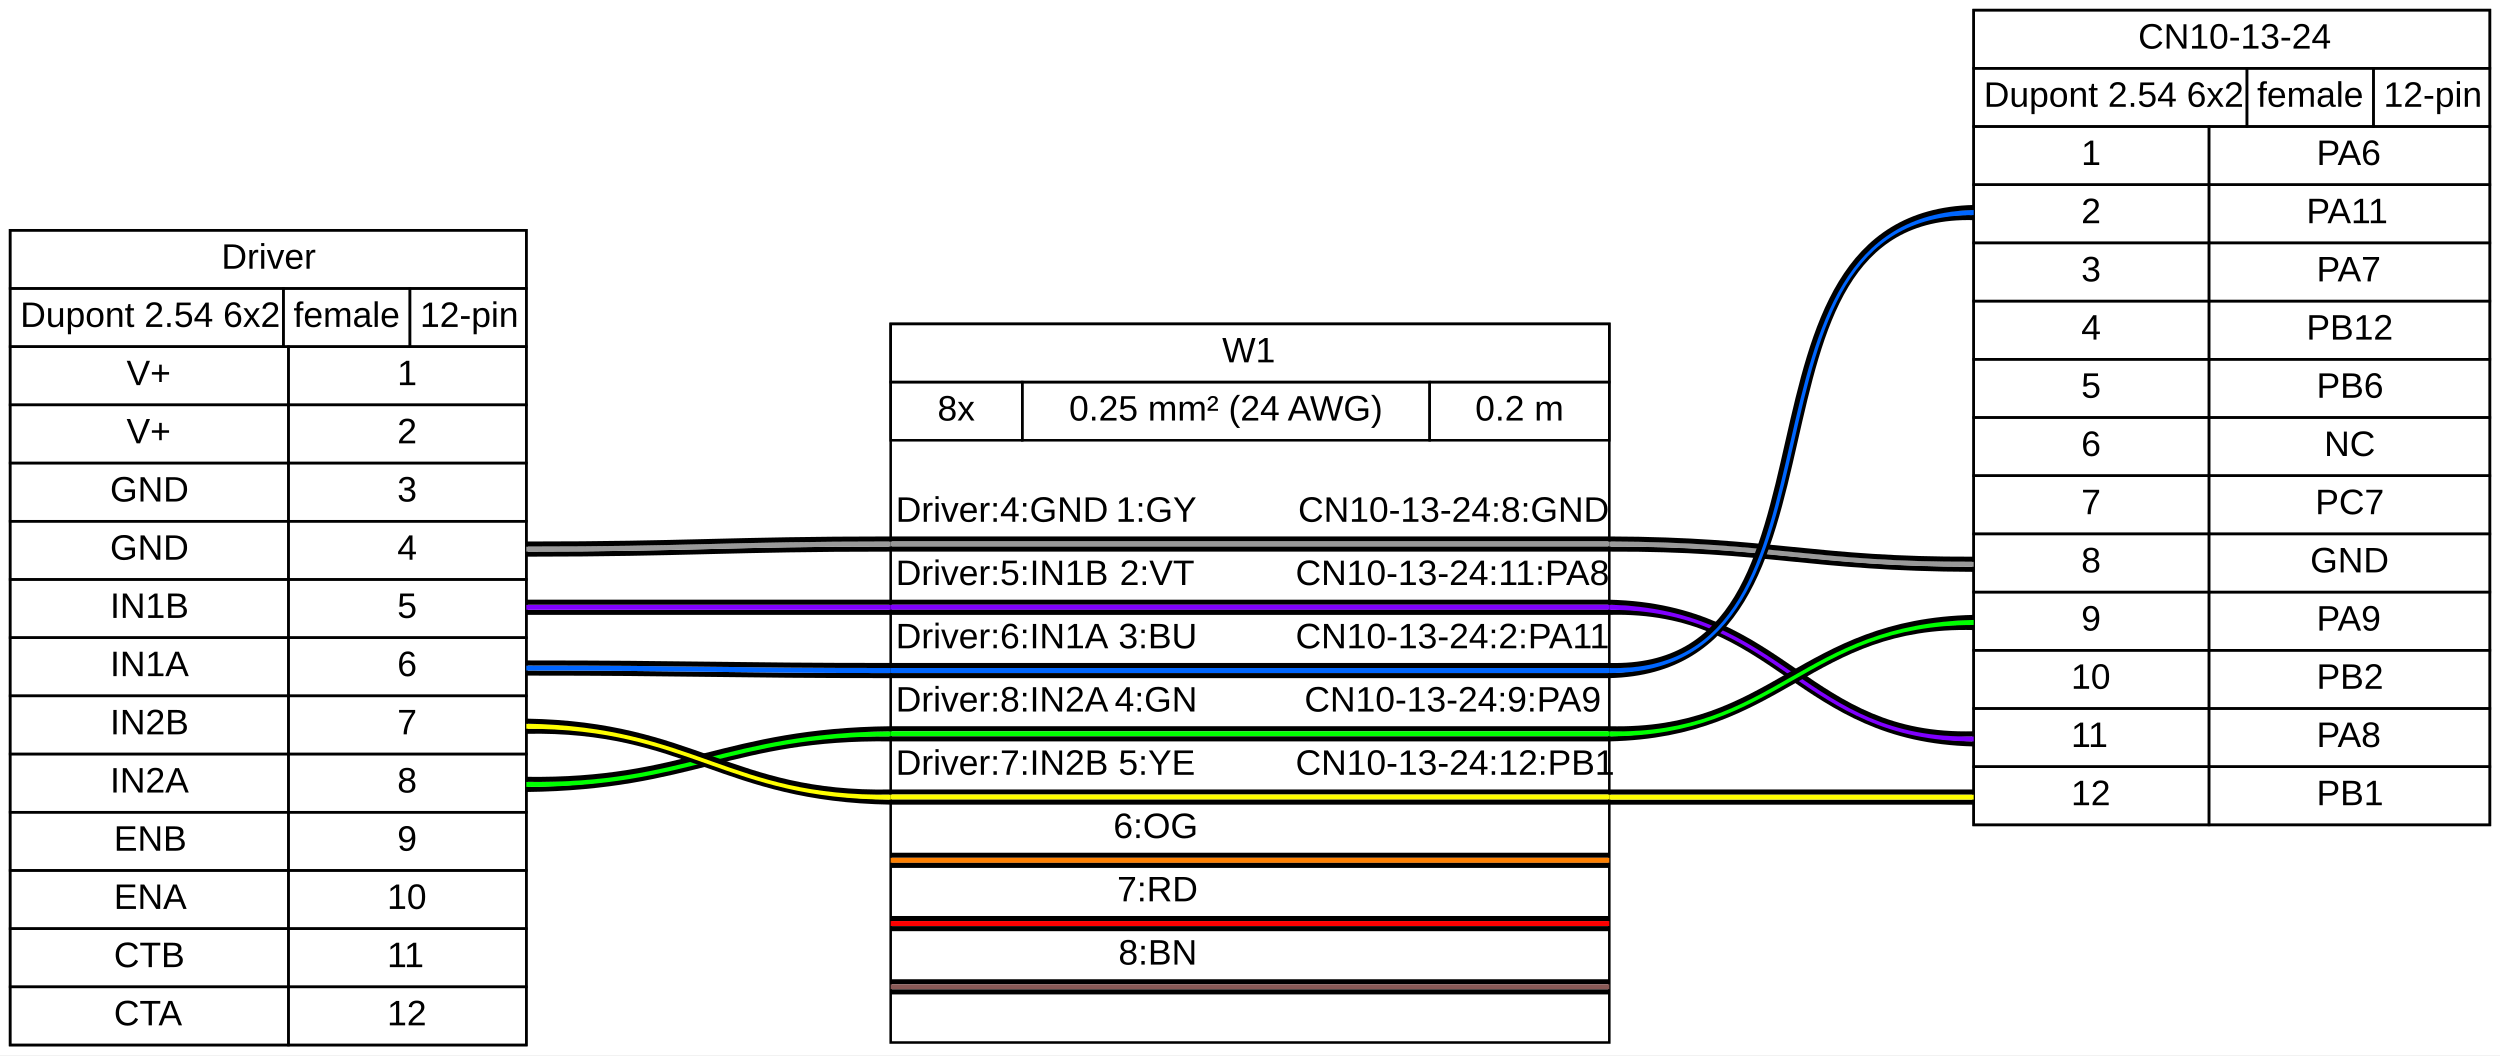
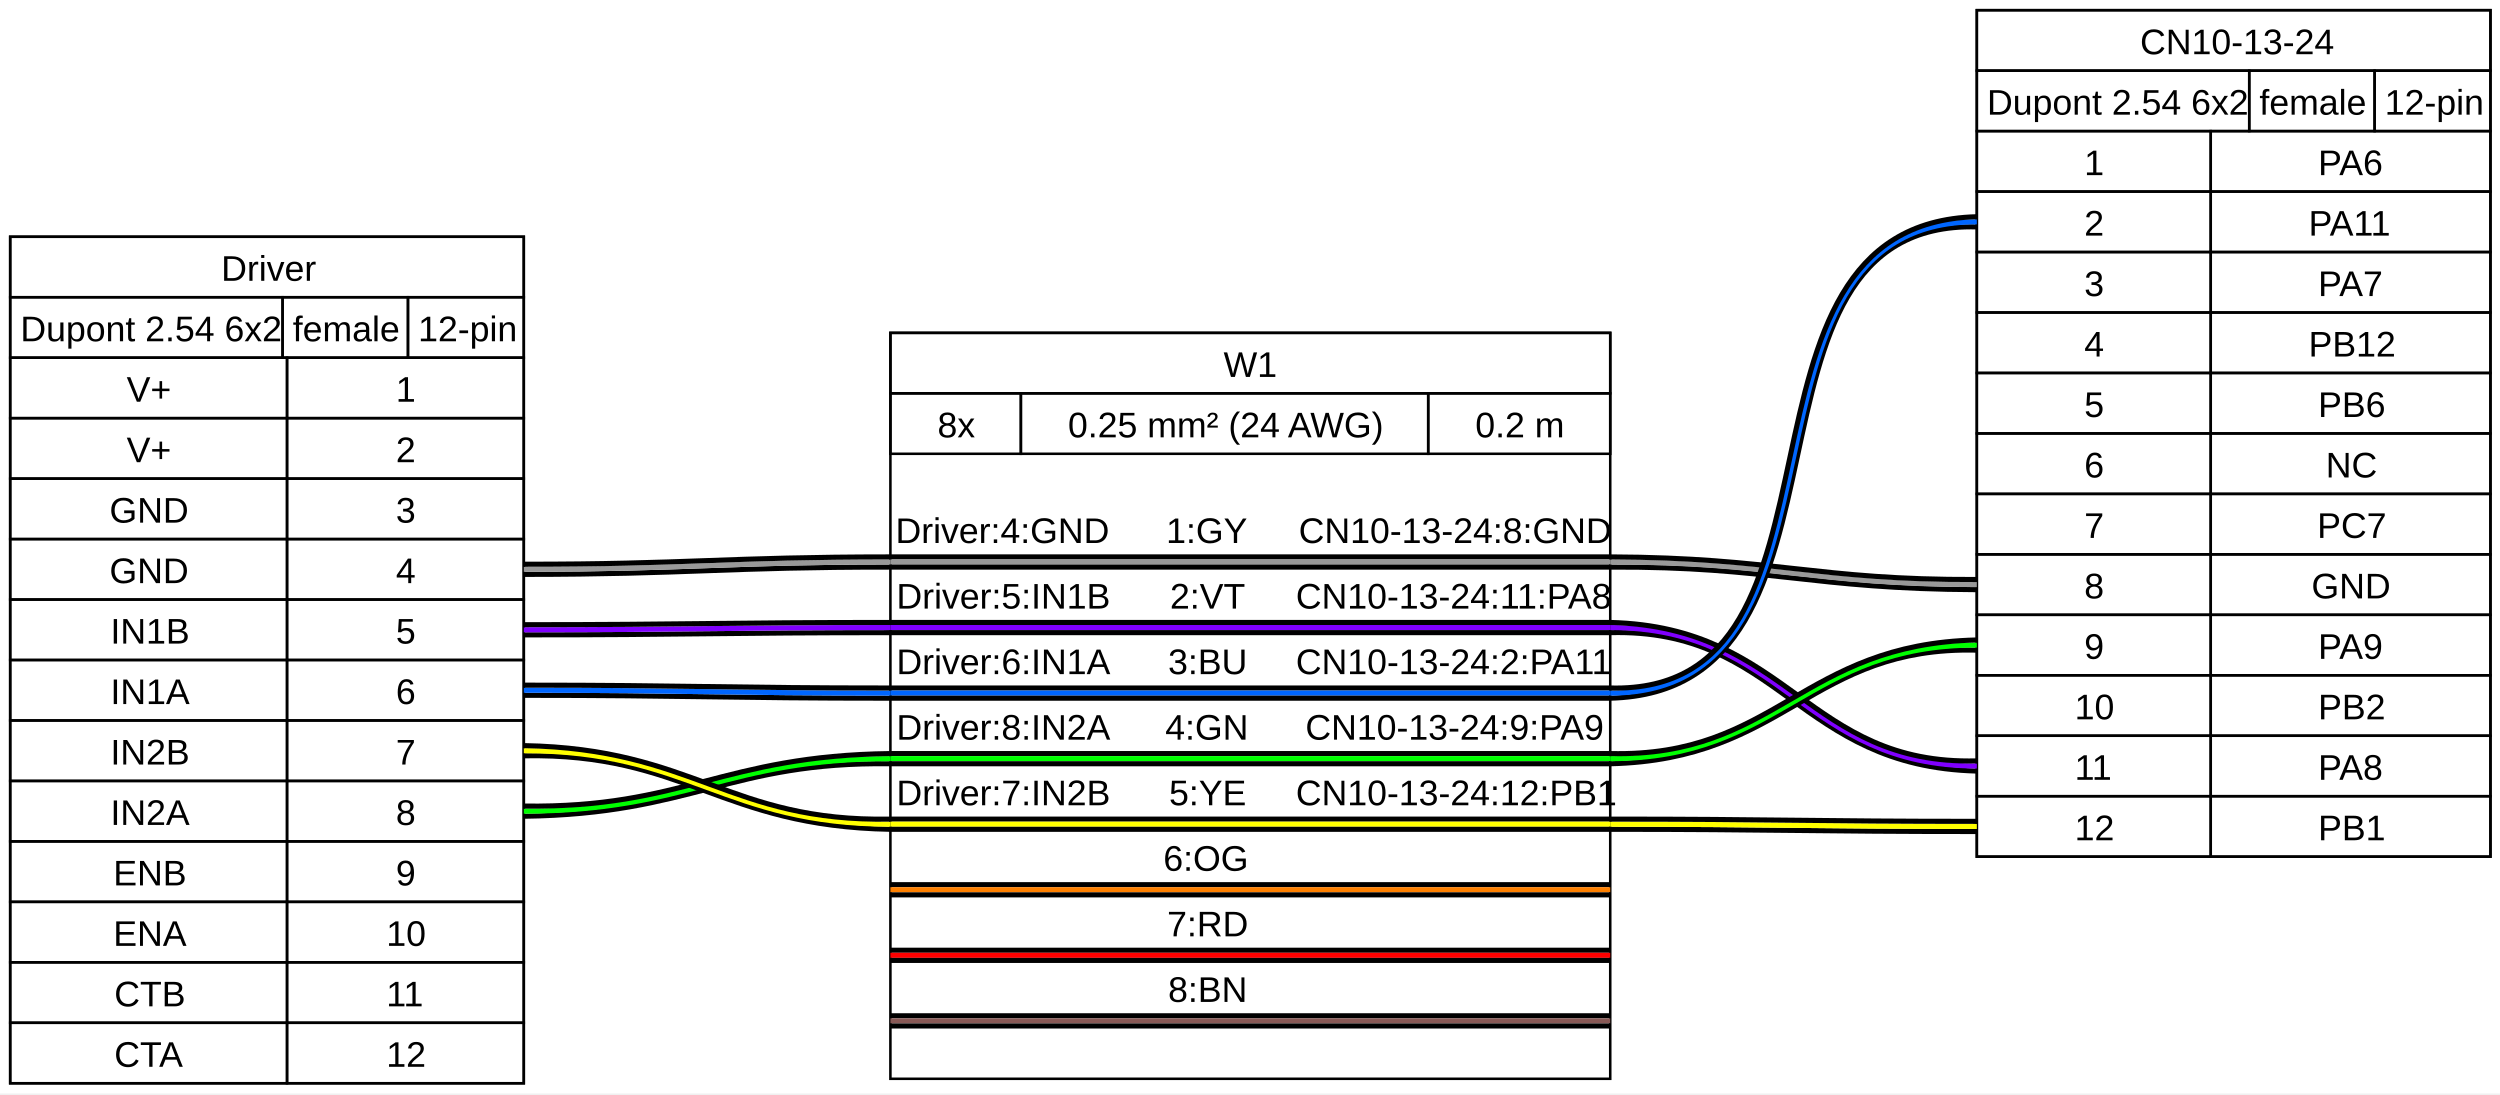
- <svg xmlns="http://www.w3.org/2000/svg" width="988pt" height="417pt" viewBox="0.00 0.00 988.00 417.00">
-   <g id="graph0" class="graph" transform="scale(1 1) rotate(0) translate(4 413)">
-     <polygon fill="#ffffff" stroke="transparent" points="-4,4 -4,-413 984,-413 984,4 -4,4" />
+ <svg xmlns="http://www.w3.org/2000/svg" width="982pt" height="430pt" viewBox="0.00 0.00 982.00 430.00">
+   <g id="graph0" class="graph" transform="scale(1 1) rotate(0) translate(4 425.5)">
+     <polygon fill="#ffffff" stroke="none" points="-4,4 -4,-425.5 978.25,-425.5 978.25,4 -4,4" />
    <g id="node1" class="node">
-       <polygon fill="#ffffff" stroke="black" points="204,-322 0,-322 0,0 204,0 204,-322" />
-       <polygon fill="none" stroke="black" points="0,-299 0,-322 204,-322 204,-299 0,-299" />
-       <text text-anchor="start" x="83.5" y="-306.8" font-family="arial" font-size="14.00">Driver</text>
-       <polygon fill="none" stroke="black" points="0,-276 0,-299 108,-299 108,-276 0,-276" />
-       <text text-anchor="start" x="4" y="-283.8" font-family="arial" font-size="14.00">Dupont 2.54 6x2</text>
-       <polygon fill="none" stroke="black" points="108,-276 108,-299 158,-299 158,-276 108,-276" />
-       <text text-anchor="start" x="112" y="-283.8" font-family="arial" font-size="14.00">female</text>
-       <polygon fill="none" stroke="black" points="158,-276 158,-299 204,-299 204,-276 158,-276" />
-       <text text-anchor="start" x="162" y="-283.8" font-family="arial" font-size="14.00">12-pin</text>
-       <polygon fill="none" stroke="black" points="0,-253 0,-276 110,-276 110,-253 0,-253" />
-       <text text-anchor="start" x="46" y="-260.8" font-family="arial" font-size="14.00">V+</text>
-       <polygon fill="none" stroke="black" points="110,-253 110,-276 204,-276 204,-253 110,-253" />
-       <text text-anchor="start" x="153" y="-260.8" font-family="arial" font-size="14.00">1</text>
-       <polygon fill="none" stroke="black" points="0,-230 0,-253 110,-253 110,-230 0,-230" />
-       <text text-anchor="start" x="46" y="-237.8" font-family="arial" font-size="14.00">V+</text>
-       <polygon fill="none" stroke="black" points="110,-230 110,-253 204,-253 204,-230 110,-230" />
-       <text text-anchor="start" x="153" y="-237.8" font-family="arial" font-size="14.00">2</text>
-       <polygon fill="none" stroke="black" points="0,-207 0,-230 110,-230 110,-207 0,-207" />
-       <text text-anchor="start" x="39.5" y="-214.8" font-family="arial" font-size="14.00">GND</text>
-       <polygon fill="none" stroke="black" points="110,-207 110,-230 204,-230 204,-207 110,-207" />
-       <text text-anchor="start" x="153" y="-214.8" font-family="arial" font-size="14.00">3</text>
-       <polygon fill="none" stroke="black" points="0,-184 0,-207 110,-207 110,-184 0,-184" />
-       <text text-anchor="start" x="39.5" y="-191.8" font-family="arial" font-size="14.00">GND</text>
-       <polygon fill="none" stroke="black" points="110,-184 110,-207 204,-207 204,-184 110,-184" />
-       <text text-anchor="start" x="153" y="-191.8" font-family="arial" font-size="14.00">4</text>
-       <polygon fill="none" stroke="black" points="0,-161 0,-184 110,-184 110,-161 0,-161" />
-       <text text-anchor="start" x="39.5" y="-168.8" font-family="arial" font-size="14.00">IN1B</text>
-       <polygon fill="none" stroke="black" points="110,-161 110,-184 204,-184 204,-161 110,-161" />
-       <text text-anchor="start" x="153" y="-168.8" font-family="arial" font-size="14.00">5</text>
-       <polygon fill="none" stroke="black" points="0,-138 0,-161 110,-161 110,-138 0,-138" />
-       <text text-anchor="start" x="39.5" y="-145.8" font-family="arial" font-size="14.00">IN1A</text>
-       <polygon fill="none" stroke="black" points="110,-138 110,-161 204,-161 204,-138 110,-138" />
-       <text text-anchor="start" x="153" y="-145.8" font-family="arial" font-size="14.00">6</text>
-       <polygon fill="none" stroke="black" points="0,-115 0,-138 110,-138 110,-115 0,-115" />
-       <text text-anchor="start" x="39.5" y="-122.8" font-family="arial" font-size="14.00">IN2B</text>
-       <polygon fill="none" stroke="black" points="110,-115 110,-138 204,-138 204,-115 110,-115" />
-       <text text-anchor="start" x="153" y="-122.8" font-family="arial" font-size="14.00">7</text>
-       <polygon fill="none" stroke="black" points="0,-92 0,-115 110,-115 110,-92 0,-92" />
-       <text text-anchor="start" x="39.5" y="-99.8" font-family="arial" font-size="14.00">IN2A</text>
-       <polygon fill="none" stroke="black" points="110,-92 110,-115 204,-115 204,-92 110,-92" />
-       <text text-anchor="start" x="153" y="-99.8" font-family="arial" font-size="14.00">8</text>
-       <polygon fill="none" stroke="black" points="0,-69 0,-92 110,-92 110,-69 0,-69" />
-       <text text-anchor="start" x="41" y="-76.8" font-family="arial" font-size="14.00">ENB</text>
-       <polygon fill="none" stroke="black" points="110,-69 110,-92 204,-92 204,-69 110,-69" />
-       <text text-anchor="start" x="153" y="-76.8" font-family="arial" font-size="14.00">9</text>
-       <polygon fill="none" stroke="black" points="0,-46 0,-69 110,-69 110,-46 0,-46" />
-       <text text-anchor="start" x="41" y="-53.8" font-family="arial" font-size="14.00">ENA</text>
-       <polygon fill="none" stroke="black" points="110,-46 110,-69 204,-69 204,-46 110,-46" />
-       <text text-anchor="start" x="149" y="-53.8" font-family="arial" font-size="14.00">10</text>
-       <polygon fill="none" stroke="black" points="0,-23 0,-46 110,-46 110,-23 0,-23" />
-       <text text-anchor="start" x="41" y="-30.8" font-family="arial" font-size="14.00">CTB</text>
-       <polygon fill="none" stroke="black" points="110,-23 110,-46 204,-46 204,-23 110,-23" />
-       <text text-anchor="start" x="149" y="-30.8" font-family="arial" font-size="14.00">11</text>
-       <polygon fill="none" stroke="black" points="0,0 0,-23 110,-23 110,0 0,0" />
-       <text text-anchor="start" x="41" y="-7.8" font-family="arial" font-size="14.00">CTA</text>
-       <polygon fill="none" stroke="black" points="110,0 110,-23 204,-23 204,0 110,0" />
-       <text text-anchor="start" x="149" y="-7.8" font-family="arial" font-size="14.00">12</text>
+       <polygon fill="#ffffff" stroke="black" points="201.75,-332.5 0,-332.5 0,0 201.75,0 201.75,-332.5" />
+       <polygon fill="none" stroke="black" points="0,-308.75 0,-332.5 201.75,-332.5 201.75,-308.75 0,-308.75" />
+       <text xml:space="preserve" text-anchor="start" x="82.88" y="-315.2" font-family="arial" font-size="14.00">Driver</text>
+       <polygon fill="none" stroke="black" points="0,-285 0,-308.75 107,-308.75 107,-285 0,-285" />
+       <text xml:space="preserve" text-anchor="start" x="4" y="-291.45" font-family="arial" font-size="14.00">Dupont 2.54 6x2</text>
+       <polygon fill="none" stroke="black" points="107,-285 107,-308.75 156.25,-308.75 156.25,-285 107,-285" />
+       <text xml:space="preserve" text-anchor="start" x="111" y="-291.45" font-family="arial" font-size="14.00">female</text>
+       <polygon fill="none" stroke="black" points="156.25,-285 156.25,-308.75 201.75,-308.75 201.75,-285 156.25,-285" />
+       <text xml:space="preserve" text-anchor="start" x="160.25" y="-291.45" font-family="arial" font-size="14.00">12-pin</text>
+       <polygon fill="none" stroke="black" points="0,-261.25 0,-285 108.75,-285 108.75,-261.25 0,-261.25" />
+       <text xml:space="preserve" text-anchor="start" x="45.75" y="-267.7" font-family="arial" font-size="14.00">V+</text>
+       <polygon fill="none" stroke="black" points="108.75,-261.25 108.75,-285 201.75,-285 201.75,-261.25 108.75,-261.25" />
+       <text xml:space="preserve" text-anchor="start" x="151.5" y="-267.7" font-family="arial" font-size="14.00">1</text>
+       <polygon fill="none" stroke="black" points="0,-237.5 0,-261.25 108.75,-261.25 108.75,-237.5 0,-237.5" />
+       <text xml:space="preserve" text-anchor="start" x="45.75" y="-243.95" font-family="arial" font-size="14.00">V+</text>
+       <polygon fill="none" stroke="black" points="108.75,-237.5 108.75,-261.25 201.75,-261.25 201.75,-237.5 108.75,-237.5" />
+       <text xml:space="preserve" text-anchor="start" x="151.5" y="-243.95" font-family="arial" font-size="14.00">2</text>
+       <polygon fill="none" stroke="black" points="0,-213.75 0,-237.5 108.75,-237.5 108.75,-213.75 0,-213.75" />
+       <text xml:space="preserve" text-anchor="start" x="39" y="-220.2" font-family="arial" font-size="14.00">GND</text>
+       <polygon fill="none" stroke="black" points="108.75,-213.75 108.75,-237.5 201.75,-237.5 201.75,-213.75 108.75,-213.75" />
+       <text xml:space="preserve" text-anchor="start" x="151.5" y="-220.2" font-family="arial" font-size="14.00">3</text>
+       <polygon fill="none" stroke="black" points="0,-190 0,-213.75 108.75,-213.75 108.75,-190 0,-190" />
+       <text xml:space="preserve" text-anchor="start" x="39" y="-196.45" font-family="arial" font-size="14.00">GND</text>
+       <polygon fill="none" stroke="black" points="108.75,-190 108.75,-213.75 201.75,-213.75 201.75,-190 108.75,-190" />
+       <text xml:space="preserve" text-anchor="start" x="151.5" y="-196.45" font-family="arial" font-size="14.00">4</text>
+       <polygon fill="none" stroke="black" points="0,-166.25 0,-190 108.75,-190 108.75,-166.25 0,-166.25" />
+       <text xml:space="preserve" text-anchor="start" x="39.38" y="-172.7" font-family="arial" font-size="14.00">IN1B</text>
+       <polygon fill="none" stroke="black" points="108.75,-166.25 108.75,-190 201.75,-190 201.75,-166.25 108.75,-166.25" />
+       <text xml:space="preserve" text-anchor="start" x="151.5" y="-172.7" font-family="arial" font-size="14.00">5</text>
+       <polygon fill="none" stroke="black" points="0,-142.5 0,-166.25 108.75,-166.25 108.75,-142.5 0,-142.5" />
+       <text xml:space="preserve" text-anchor="start" x="39.38" y="-148.95" font-family="arial" font-size="14.00">IN1A</text>
+       <polygon fill="none" stroke="black" points="108.75,-142.5 108.75,-166.25 201.75,-166.25 201.75,-142.5 108.75,-142.5" />
+       <text xml:space="preserve" text-anchor="start" x="151.5" y="-148.95" font-family="arial" font-size="14.00">6</text>
+       <polygon fill="none" stroke="black" points="0,-118.75 0,-142.5 108.75,-142.5 108.75,-118.75 0,-118.75" />
+       <text xml:space="preserve" text-anchor="start" x="39.38" y="-125.2" font-family="arial" font-size="14.00">IN2B</text>
+       <polygon fill="none" stroke="black" points="108.75,-118.75 108.75,-142.5 201.75,-142.5 201.75,-118.75 108.75,-118.75" />
+       <text xml:space="preserve" text-anchor="start" x="151.5" y="-125.2" font-family="arial" font-size="14.00">7</text>
+       <polygon fill="none" stroke="black" points="0,-95 0,-118.75 108.75,-118.75 108.75,-95 0,-95" />
+       <text xml:space="preserve" text-anchor="start" x="39.38" y="-101.45" font-family="arial" font-size="14.00">IN2A</text>
+       <polygon fill="none" stroke="black" points="108.75,-95 108.75,-118.75 201.75,-118.75 201.75,-95 108.75,-95" />
+       <text xml:space="preserve" text-anchor="start" x="151.5" y="-101.45" font-family="arial" font-size="14.00">8</text>
+       <polygon fill="none" stroke="black" points="0,-71.25 0,-95 108.75,-95 108.75,-71.25 0,-71.25" />
+       <text xml:space="preserve" text-anchor="start" x="40.5" y="-77.7" font-family="arial" font-size="14.00">ENB</text>
+       <polygon fill="none" stroke="black" points="108.75,-71.25 108.75,-95 201.75,-95 201.75,-71.25 108.75,-71.25" />
+       <text xml:space="preserve" text-anchor="start" x="151.5" y="-77.7" font-family="arial" font-size="14.00">9</text>
+       <polygon fill="none" stroke="black" points="0,-47.5 0,-71.25 108.75,-71.25 108.75,-47.5 0,-47.5" />
+       <text xml:space="preserve" text-anchor="start" x="40.5" y="-53.95" font-family="arial" font-size="14.00">ENA</text>
+       <polygon fill="none" stroke="black" points="108.75,-47.5 108.75,-71.25 201.75,-71.25 201.75,-47.5 108.75,-47.5" />
+       <text xml:space="preserve" text-anchor="start" x="147.75" y="-53.95" font-family="arial" font-size="14.00">10</text>
+       <polygon fill="none" stroke="black" points="0,-23.75 0,-47.5 108.75,-47.5 108.75,-23.75 0,-23.75" />
+       <text xml:space="preserve" text-anchor="start" x="40.88" y="-30.2" font-family="arial" font-size="14.00">CTB</text>
+       <polygon fill="none" stroke="black" points="108.75,-23.75 108.75,-47.5 201.75,-47.5 201.75,-23.75 108.75,-23.75" />
+       <text xml:space="preserve" text-anchor="start" x="147.75" y="-30.2" font-family="arial" font-size="14.00">11</text>
+       <polygon fill="none" stroke="black" points="0,0 0,-23.75 108.75,-23.75 108.75,0 0,0" />
+       <text xml:space="preserve" text-anchor="start" x="40.88" y="-6.45" font-family="arial" font-size="14.00">CTA</text>
+       <polygon fill="none" stroke="black" points="108.75,0 108.75,-23.75 201.75,-23.75 201.75,0 108.75,0" />
+       <text xml:space="preserve" text-anchor="start" x="147.75" y="-6.45" font-family="arial" font-size="14.00">12</text>
    </g>
    <g id="node3" class="node">
-       <polygon fill="#ffffff" stroke="black" points="632,-285 348,-285 348,-1 632,-1 632,-285" />
-       <polygon fill="none" stroke="black" points="348,-262 348,-285 632,-285 632,-262 348,-262" />
-       <text text-anchor="start" x="479" y="-269.8" font-family="arial" font-size="14.00">W1</text>
-       <polygon fill="none" stroke="black" points="348,-239 348,-262 400,-262 400,-239 348,-239" />
-       <text text-anchor="start" x="366.5" y="-246.8" font-family="arial" font-size="14.00">8x</text>
-       <polygon fill="none" stroke="black" points="400,-239 400,-262 561,-262 561,-239 400,-239" />
-       <text text-anchor="start" x="418.5" y="-246.8" font-family="arial" font-size="14.00">0.25 mm² (24 AWG)</text>
-       <polygon fill="none" stroke="black" points="561,-239 561,-262 632,-262 632,-239 561,-239" />
-       <text text-anchor="start" x="579" y="-246.8" font-family="arial" font-size="14.00">0.2 m</text>
-       <text text-anchor="start" x="389" y="-225.8" font-family="arial" font-size="14.00"> </text>
-       <text text-anchor="start" x="350" y="-206.8" font-family="arial" font-size="14.00">Driver:4:GND</text>
-       <text text-anchor="start" x="437" y="-206.8" font-family="arial" font-size="14.00">     1:GY    </text>
-       <text text-anchor="start" x="509" y="-206.8" font-family="arial" font-size="14.00">CN10-13-24:8:GND</text>
-       <polygon fill="#000000" stroke="transparent" points="348,-199 348,-201 632,-201 632,-199 348,-199" />
-       <polygon fill="#999999" stroke="transparent" points="348,-197 348,-199 632,-199 632,-197 348,-197" />
-       <polygon fill="#000000" stroke="transparent" points="348,-195 348,-197 632,-197 632,-195 348,-195" />
-       <text text-anchor="start" x="350" y="-181.8" font-family="arial" font-size="14.00">Driver:5:IN1B</text>
-       <text text-anchor="start" x="438.5" y="-181.8" font-family="arial" font-size="14.00">     2:VT    </text>
-       <text text-anchor="start" x="508" y="-181.8" font-family="arial" font-size="14.00">CN10-13-24:11:PA8</text>
-       <polygon fill="#000000" stroke="transparent" points="348,-174 348,-176 632,-176 632,-174 348,-174" />
-       <polygon fill="#8000ff" stroke="transparent" points="348,-172 348,-174 632,-174 632,-172 348,-172" />
-       <polygon fill="#000000" stroke="transparent" points="348,-170 348,-172 632,-172 632,-170 348,-170" />
-       <text text-anchor="start" x="350" y="-156.8" font-family="arial" font-size="14.00">Driver:6:IN1A</text>
-       <text text-anchor="start" x="438" y="-156.8" font-family="arial" font-size="14.00">     3:BU    </text>
-       <text text-anchor="start" x="508" y="-156.8" font-family="arial" font-size="14.00">CN10-13-24:2:PA11</text>
-       <polygon fill="#000000" stroke="transparent" points="348,-149 348,-151 632,-151 632,-149 348,-149" />
-       <polygon fill="#0066ff" stroke="transparent" points="348,-147 348,-149 632,-149 632,-147 348,-147" />
-       <polygon fill="#000000" stroke="transparent" points="348,-145 348,-147 632,-147 632,-145 348,-145" />
-       <text text-anchor="start" x="350" y="-131.8" font-family="arial" font-size="14.00">Driver:8:IN2A</text>
-       <text text-anchor="start" x="436.5" y="-131.8" font-family="arial" font-size="14.00">     4:GN    </text>
-       <text text-anchor="start" x="511.5" y="-131.8" font-family="arial" font-size="14.00">CN10-13-24:9:PA9</text>
-       <polygon fill="#000000" stroke="transparent" points="348,-124 348,-126 632,-126 632,-124 348,-124" />
-       <polygon fill="#00ff00" stroke="transparent" points="348,-122 348,-124 632,-124 632,-122 348,-122" />
-       <polygon fill="#000000" stroke="transparent" points="348,-120 348,-122 632,-122 632,-120 348,-120" />
-       <text text-anchor="start" x="350" y="-106.8" font-family="arial" font-size="14.00">Driver:7:IN2B</text>
-       <text text-anchor="start" x="438" y="-106.8" font-family="arial" font-size="14.00">     5:YE    </text>
-       <text text-anchor="start" x="508" y="-106.8" font-family="arial" font-size="14.00">CN10-13-24:12:PB1</text>
-       <polygon fill="#000000" stroke="transparent" points="348,-99 348,-101 632,-101 632,-99 348,-99" />
-       <polygon fill="#ffff00" stroke="transparent" points="348,-97 348,-99 632,-99 632,-97 348,-97" />
-       <polygon fill="#000000" stroke="transparent" points="348,-95 348,-97 632,-97 632,-95 348,-95" />
-       <text text-anchor="start" x="436" y="-81.8" font-family="arial" font-size="14.00">     6:OG    </text>
-       <polygon fill="#000000" stroke="transparent" points="348,-74 348,-76 632,-76 632,-74 348,-74" />
-       <polygon fill="#ff8000" stroke="transparent" points="348,-72 348,-74 632,-74 632,-72 348,-72" />
-       <polygon fill="#000000" stroke="transparent" points="348,-70 348,-72 632,-72 632,-70 348,-70" />
-       <text text-anchor="start" x="437.5" y="-56.8" font-family="arial" font-size="14.00">     7:RD    </text>
-       <polygon fill="#000000" stroke="transparent" points="348,-49 348,-51 632,-51 632,-49 348,-49" />
-       <polygon fill="#ff0000" stroke="transparent" points="348,-47 348,-49 632,-49 632,-47 348,-47" />
-       <polygon fill="#000000" stroke="transparent" points="348,-45 348,-47 632,-47 632,-45 348,-45" />
-       <text text-anchor="start" x="438" y="-31.8" font-family="arial" font-size="14.00">     8:BN    </text>
-       <polygon fill="#000000" stroke="transparent" points="348,-24 348,-26 632,-26 632,-24 348,-24" />
-       <polygon fill="#895956" stroke="transparent" points="348,-22 348,-24 632,-24 632,-22 348,-22" />
-       <polygon fill="#000000" stroke="transparent" points="348,-20 348,-22 632,-22 632,-20 348,-20" />
-       <text text-anchor="start" x="389" y="-6.8" font-family="arial" font-size="14.00"> </text>
+       <polygon fill="#ffffff" stroke="black" points="628.5,-294.75 345.75,-294.75 345.75,-1.75 628.5,-1.75 628.5,-294.75" />
+       <polygon fill="none" stroke="black" points="345.75,-271 345.75,-294.75 628.5,-294.75 628.5,-271 345.75,-271" />
+       <text xml:space="preserve" text-anchor="start" x="476.62" y="-277.45" font-family="arial" font-size="14.00">W1</text>
+       <polygon fill="none" stroke="black" points="345.75,-247.25 345.75,-271 397,-271 397,-247.25 345.75,-247.25" />
+       <text xml:space="preserve" text-anchor="start" x="364.25" y="-253.7" font-family="arial" font-size="14.00">8x</text>
+       <polygon fill="none" stroke="black" points="397,-247.25 397,-271 557,-271 557,-247.25 397,-247.25" />
+       <text xml:space="preserve" text-anchor="start" x="415.5" y="-253.7" font-family="arial" font-size="14.00">0.25 mm² (24 AWG)</text>
+       <polygon fill="none" stroke="black" points="557,-247.25 557,-271 628.5,-271 628.5,-247.25 557,-247.25" />
+       <text xml:space="preserve" text-anchor="start" x="575.5" y="-253.7" font-family="arial" font-size="14.00">0.2 m</text>
+       <text xml:space="preserve" text-anchor="start" x="386.75" y="-231.95" font-family="arial" font-size="14.00"> </text>
+       <text xml:space="preserve" text-anchor="start" x="347.75" y="-212.2" font-family="arial" font-size="14.00">Driver:4:GND</text>
+       <text xml:space="preserve" text-anchor="start" x="434.62" y="-212.2" font-family="arial" font-size="14.00">     1:GY    </text>
+       <text xml:space="preserve" text-anchor="start" x="506.12" y="-212.2" font-family="arial" font-size="14.00">CN10-13-24:8:GND</text>
+       <polygon fill="#000000" stroke="none" points="345.75,-205.75 345.75,-207.75 628.5,-207.75 628.5,-205.75 345.75,-205.75" />
+       <polygon fill="#999999" stroke="none" points="345.75,-203.75 345.75,-205.75 628.5,-205.75 628.5,-203.75 345.75,-203.75" />
+       <polygon fill="#000000" stroke="none" points="345.75,-201.75 345.75,-203.75 628.5,-203.75 628.5,-201.75 345.75,-201.75" />
+       <text xml:space="preserve" text-anchor="start" x="348.12" y="-186.45" font-family="arial" font-size="14.00">Driver:5:IN1B</text>
+       <text xml:space="preserve" text-anchor="start" x="436.12" y="-186.45" font-family="arial" font-size="14.00">     2:VT    </text>
+       <text xml:space="preserve" text-anchor="start" x="505" y="-186.45" font-family="arial" font-size="14.00">CN10-13-24:11:PA8</text>
+       <polygon fill="#000000" stroke="none" points="345.75,-180 345.75,-182 628.5,-182 628.5,-180 345.75,-180" />
+       <polygon fill="#8000ff" stroke="none" points="345.75,-178 345.75,-180 628.5,-180 628.5,-178 345.75,-178" />
+       <polygon fill="#000000" stroke="none" points="345.75,-176 345.75,-178 628.5,-178 628.5,-176 345.75,-176" />
+       <text xml:space="preserve" text-anchor="start" x="348.12" y="-160.7" font-family="arial" font-size="14.00">Driver:6:IN1A</text>
+       <text xml:space="preserve" text-anchor="start" x="435.38" y="-160.7" font-family="arial" font-size="14.00">     3:BU    </text>
+       <text xml:space="preserve" text-anchor="start" x="505" y="-160.7" font-family="arial" font-size="14.00">CN10-13-24:2:PA11</text>
+       <polygon fill="#000000" stroke="none" points="345.75,-154.25 345.75,-156.25 628.5,-156.25 628.5,-154.25 345.75,-154.25" />
+       <polygon fill="#0066ff" stroke="none" points="345.75,-152.25 345.75,-154.25 628.5,-154.25 628.5,-152.25 345.75,-152.25" />
+       <polygon fill="#000000" stroke="none" points="345.75,-150.25 345.75,-152.25 628.5,-152.25 628.5,-150.25 345.75,-150.25" />
+       <text xml:space="preserve" text-anchor="start" x="348.12" y="-134.95" font-family="arial" font-size="14.00">Driver:8:IN2A</text>
+       <text xml:space="preserve" text-anchor="start" x="434.25" y="-134.95" font-family="arial" font-size="14.00">     4:GN    </text>
+       <text xml:space="preserve" text-anchor="start" x="508.75" y="-134.95" font-family="arial" font-size="14.00">CN10-13-24:9:PA9</text>
+       <polygon fill="#000000" stroke="none" points="345.75,-128.5 345.75,-130.5 628.5,-130.5 628.5,-128.5 345.75,-128.5" />
+       <polygon fill="#00ff00" stroke="none" points="345.75,-126.5 345.75,-128.5 628.5,-128.5 628.5,-126.5 345.75,-126.5" />
+       <polygon fill="#000000" stroke="none" points="345.75,-124.5 345.75,-126.5 628.5,-126.5 628.5,-124.5 345.75,-124.5" />
+       <text xml:space="preserve" text-anchor="start" x="348.12" y="-109.2" font-family="arial" font-size="14.00">Driver:7:IN2B</text>
+       <text xml:space="preserve" text-anchor="start" x="435.75" y="-109.2" font-family="arial" font-size="14.00">     5:YE    </text>
+       <text xml:space="preserve" text-anchor="start" x="505" y="-109.2" font-family="arial" font-size="14.00">CN10-13-24:12:PB1</text>
+       <polygon fill="#000000" stroke="none" points="345.75,-102.75 345.75,-104.75 628.5,-104.75 628.5,-102.75 345.75,-102.75" />
+       <polygon fill="#ffff00" stroke="none" points="345.75,-100.75 345.75,-102.75 628.5,-102.75 628.5,-100.75 345.75,-100.75" />
+       <polygon fill="#000000" stroke="none" points="345.75,-98.75 345.75,-100.75 628.5,-100.75 628.5,-98.75 345.75,-98.75" />
+       <text xml:space="preserve" text-anchor="start" x="433.5" y="-83.45" font-family="arial" font-size="14.00">     6:OG    </text>
+       <polygon fill="#000000" stroke="none" points="345.75,-77 345.75,-79 628.5,-79 628.5,-77 345.75,-77" />
+       <polygon fill="#ff8000" stroke="none" points="345.75,-75 345.75,-77 628.5,-77 628.5,-75 345.75,-75" />
+       <polygon fill="#000000" stroke="none" points="345.75,-73 345.75,-75 628.5,-75 628.5,-73 345.75,-73" />
+       <text xml:space="preserve" text-anchor="start" x="435" y="-57.7" font-family="arial" font-size="14.00">     7:RD    </text>
+       <polygon fill="#000000" stroke="none" points="345.75,-51.25 345.75,-53.25 628.5,-53.25 628.5,-51.25 345.75,-51.25" />
+       <polygon fill="#ff0000" stroke="none" points="345.75,-49.25 345.75,-51.25 628.5,-51.25 628.5,-49.25 345.75,-49.25" />
+       <polygon fill="#000000" stroke="none" points="345.75,-47.25 345.75,-49.25 628.5,-49.25 628.5,-47.25 345.75,-47.25" />
+       <text xml:space="preserve" text-anchor="start" x="435.38" y="-31.95" font-family="arial" font-size="14.00">     8:BN    </text>
+       <polygon fill="#000000" stroke="none" points="345.75,-25.5 345.75,-27.5 628.5,-27.5 628.5,-25.5 345.75,-25.5" />
+       <polygon fill="#895956" stroke="none" points="345.75,-23.5 345.75,-25.5 628.5,-25.5 628.5,-23.5 345.75,-23.5" />
+       <polygon fill="#000000" stroke="none" points="345.75,-21.5 345.75,-23.5 628.5,-23.5 628.5,-21.5 345.75,-21.5" />
+       <text xml:space="preserve" text-anchor="start" x="386.75" y="-6.2" font-family="arial" font-size="14.00"> </text>
    </g>
    <g id="edge1" class="edge">
-       <path fill="none" stroke="#000000" stroke-width="2" d="M204,-194C268.25,-194.02 284.24,-196.02 348,-196" />
-       <path fill="none" stroke="#999999" stroke-width="2" d="M204,-196C268.01,-196 283.99,-198 348,-198" />
-       <path fill="none" stroke="#000000" stroke-width="2" d="M204,-198C267.76,-197.98 283.75,-199.98 348,-200" />
+       <path fill="none" stroke="#000000" stroke-width="2" d="M201.75,-199.88C266.12,-199.91 282.09,-202.78 345.75,-202.75" />
+       <path fill="none" stroke="#999999" stroke-width="2" d="M201.75,-201.88C265.76,-201.88 281.74,-204.75 345.75,-204.75" />
+       <path fill="none" stroke="#000000" stroke-width="2" d="M201.75,-203.87C265.41,-203.84 281.38,-206.72 345.75,-206.75" />
    </g>
    <g id="edge3" class="edge">
-       <path fill="none" stroke="#000000" stroke-width="2" d="M204,-171C268,-171 284,-171 348,-171" />
-       <path fill="none" stroke="#8000ff" stroke-width="2" d="M204,-173C268,-173 284,-173 348,-173" />
-       <path fill="none" stroke="#000000" stroke-width="2" d="M204,-175C268,-175 284,-175 348,-175" />
+       <path fill="none" stroke="#000000" stroke-width="2" d="M201.75,-176.13C265.86,-176.13 281.86,-177 345.75,-177" />
+       <path fill="none" stroke="#8000ff" stroke-width="2" d="M201.75,-178.12C265.75,-178.13 281.75,-179 345.75,-179" />
+       <path fill="none" stroke="#000000" stroke-width="2" d="M201.75,-180.12C265.64,-180.12 281.64,-181 345.75,-181" />
    </g>
    <g id="edge5" class="edge">
-       <path fill="none" stroke="#000000" stroke-width="2" d="M204,-147C267.88,-147 283.87,-146 348,-146" />
-       <path fill="none" stroke="#0066ff" stroke-width="2" d="M204,-149C268,-149 284,-148 348,-148" />
-       <path fill="none" stroke="#000000" stroke-width="2" d="M204,-151C268.13,-151 284.12,-150 348,-150" />
+       <path fill="none" stroke="#000000" stroke-width="2" d="M201.75,-152.38C265.61,-152.38 281.61,-151.25 345.75,-151.25" />
+       <path fill="none" stroke="#0066ff" stroke-width="2" d="M201.75,-154.38C265.75,-154.37 281.75,-153.25 345.75,-153.25" />
+       <path fill="none" stroke="#000000" stroke-width="2" d="M201.75,-156.37C265.89,-156.37 281.89,-155.25 345.75,-155.25" />
    </g>
    <g id="edge7" class="edge">
-       <path fill="none" stroke="#000000" stroke-width="2" d="M204,-101C270.22,-101.81 284.99,-121.81 348,-121" />
-       <path fill="none" stroke="#00ff00" stroke-width="2" d="M204,-103C268.61,-103 283.39,-123 348,-123" />
-       <path fill="none" stroke="#000000" stroke-width="2" d="M204,-105C267.01,-104.19 281.78,-124.19 348,-125" />
+       <path fill="none" stroke="#000000" stroke-width="2" d="M201.75,-104.88C268.03,-105.71 282.73,-126.34 345.75,-125.5" />
+       <path fill="none" stroke="#00ff00" stroke-width="2" d="M201.75,-106.87C266.4,-106.88 281.1,-127.5 345.75,-127.5" />
+       <path fill="none" stroke="#000000" stroke-width="2" d="M201.75,-108.87C264.77,-108.04 279.47,-128.66 345.75,-129.5" />
    </g>
    <g id="edge9" class="edge">
-       <path fill="none" stroke="#000000" stroke-width="2" d="M204,-124C267.4,-125.13 281,-97.13 348,-96" />
-       <path fill="none" stroke="#ffff00" stroke-width="2" d="M204,-126C269.2,-126 282.8,-98 348,-98" />
-       <path fill="none" stroke="#000000" stroke-width="2" d="M204,-128C271,-126.87 284.6,-98.87 348,-100" />
+       <path fill="none" stroke="#000000" stroke-width="2" d="M201.75,-128.63C265.21,-129.78 278.66,-100.91 345.75,-99.75" />
+       <path fill="none" stroke="#ffff00" stroke-width="2" d="M201.75,-130.62C267.02,-130.62 280.48,-101.75 345.75,-101.75" />
+       <path fill="none" stroke="#000000" stroke-width="2" d="M201.75,-132.62C268.84,-131.47 282.29,-102.59 345.75,-103.75" />
    </g>
    <g id="node2" class="node">
-       <polygon fill="#ffffff" stroke="black" points="980,-409 776,-409 776,-87 980,-87 980,-409" />
-       <polygon fill="none" stroke="black" points="776,-386 776,-409 980,-409 980,-386 776,-386" />
-       <text text-anchor="start" x="841" y="-393.8" font-family="arial" font-size="14.00">CN10-13-24</text>
-       <polygon fill="none" stroke="black" points="776,-363 776,-386 884,-386 884,-363 776,-363" />
-       <text text-anchor="start" x="780" y="-370.8" font-family="arial" font-size="14.00">Dupont 2.54 6x2</text>
-       <polygon fill="none" stroke="black" points="884,-363 884,-386 934,-386 934,-363 884,-363" />
-       <text text-anchor="start" x="888" y="-370.8" font-family="arial" font-size="14.00">female</text>
-       <polygon fill="none" stroke="black" points="934,-363 934,-386 980,-386 980,-363 934,-363" />
-       <text text-anchor="start" x="938" y="-370.8" font-family="arial" font-size="14.00">12-pin</text>
-       <polygon fill="none" stroke="black" points="776,-340 776,-363 869,-363 869,-340 776,-340" />
-       <text text-anchor="start" x="818.5" y="-347.8" font-family="arial" font-size="14.00">1</text>
-       <polygon fill="none" stroke="black" points="869,-340 869,-363 980,-363 980,-340 869,-340" />
-       <text text-anchor="start" x="911.5" y="-347.8" font-family="arial" font-size="14.00">PA6</text>
-       <polygon fill="none" stroke="black" points="776,-317 776,-340 869,-340 869,-317 776,-317" />
-       <text text-anchor="start" x="818.5" y="-324.8" font-family="arial" font-size="14.00">2</text>
-       <polygon fill="none" stroke="black" points="869,-317 869,-340 980,-340 980,-317 869,-317" />
-       <text text-anchor="start" x="907.5" y="-324.8" font-family="arial" font-size="14.00">PA11</text>
-       <polygon fill="none" stroke="black" points="776,-294 776,-317 869,-317 869,-294 776,-294" />
-       <text text-anchor="start" x="818.5" y="-301.8" font-family="arial" font-size="14.00">3</text>
-       <polygon fill="none" stroke="black" points="869,-294 869,-317 980,-317 980,-294 869,-294" />
-       <text text-anchor="start" x="911.5" y="-301.8" font-family="arial" font-size="14.00">PA7</text>
-       <polygon fill="none" stroke="black" points="776,-271 776,-294 869,-294 869,-271 776,-271" />
-       <text text-anchor="start" x="818.5" y="-278.8" font-family="arial" font-size="14.00">4</text>
-       <polygon fill="none" stroke="black" points="869,-271 869,-294 980,-294 980,-271 869,-271" />
-       <text text-anchor="start" x="907.5" y="-278.8" font-family="arial" font-size="14.00">PB12</text>
-       <polygon fill="none" stroke="black" points="776,-248 776,-271 869,-271 869,-248 776,-248" />
-       <text text-anchor="start" x="818.5" y="-255.8" font-family="arial" font-size="14.00">5</text>
-       <polygon fill="none" stroke="black" points="869,-248 869,-271 980,-271 980,-248 869,-248" />
-       <text text-anchor="start" x="911.5" y="-255.8" font-family="arial" font-size="14.00">PB6</text>
-       <polygon fill="none" stroke="black" points="776,-225 776,-248 869,-248 869,-225 776,-225" />
-       <text text-anchor="start" x="818.5" y="-232.8" font-family="arial" font-size="14.00">6</text>
-       <polygon fill="none" stroke="black" points="869,-225 869,-248 980,-248 980,-225 869,-225" />
-       <text text-anchor="start" x="914.5" y="-232.8" font-family="arial" font-size="14.00">NC</text>
-       <polygon fill="none" stroke="black" points="776,-202 776,-225 869,-225 869,-202 776,-202" />
-       <text text-anchor="start" x="818.5" y="-209.8" font-family="arial" font-size="14.00">7</text>
-       <polygon fill="none" stroke="black" points="869,-202 869,-225 980,-225 980,-202 869,-202" />
-       <text text-anchor="start" x="911" y="-209.8" font-family="arial" font-size="14.00">PC7</text>
-       <polygon fill="none" stroke="black" points="776,-179 776,-202 869,-202 869,-179 776,-179" />
-       <text text-anchor="start" x="818.5" y="-186.8" font-family="arial" font-size="14.00">8</text>
-       <polygon fill="none" stroke="black" points="869,-179 869,-202 980,-202 980,-179 869,-179" />
-       <text text-anchor="start" x="909" y="-186.8" font-family="arial" font-size="14.00">GND</text>
-       <polygon fill="none" stroke="black" points="776,-156 776,-179 869,-179 869,-156 776,-156" />
-       <text text-anchor="start" x="818.5" y="-163.8" font-family="arial" font-size="14.00">9</text>
-       <polygon fill="none" stroke="black" points="869,-156 869,-179 980,-179 980,-156 869,-156" />
-       <text text-anchor="start" x="911.5" y="-163.8" font-family="arial" font-size="14.00">PA9</text>
-       <polygon fill="none" stroke="black" points="776,-133 776,-156 869,-156 869,-133 776,-133" />
-       <text text-anchor="start" x="814.5" y="-140.8" font-family="arial" font-size="14.00">10</text>
-       <polygon fill="none" stroke="black" points="869,-133 869,-156 980,-156 980,-133 869,-133" />
-       <text text-anchor="start" x="911.5" y="-140.8" font-family="arial" font-size="14.00">PB2</text>
-       <polygon fill="none" stroke="black" points="776,-110 776,-133 869,-133 869,-110 776,-110" />
-       <text text-anchor="start" x="814.5" y="-117.8" font-family="arial" font-size="14.00">11</text>
-       <polygon fill="none" stroke="black" points="869,-110 869,-133 980,-133 980,-110 869,-110" />
-       <text text-anchor="start" x="911.5" y="-117.8" font-family="arial" font-size="14.00">PA8</text>
-       <polygon fill="none" stroke="black" points="776,-87 776,-110 869,-110 869,-87 776,-87" />
-       <text text-anchor="start" x="814.5" y="-94.8" font-family="arial" font-size="14.00">12</text>
-       <polygon fill="none" stroke="black" points="869,-87 869,-110 980,-110 980,-87 869,-87" />
-       <text text-anchor="start" x="911.5" y="-94.8" font-family="arial" font-size="14.00">PB1</text>
+       <polygon fill="#ffffff" stroke="black" points="974.25,-421.5 772.5,-421.5 772.5,-89 974.25,-89 974.25,-421.5" />
+       <polygon fill="none" stroke="black" points="772.5,-397.75 772.5,-421.5 974.25,-421.5 974.25,-397.75 772.5,-397.75" />
+       <text xml:space="preserve" text-anchor="start" x="836.62" y="-404.2" font-family="arial" font-size="14.00">CN10-13-24</text>
+       <polygon fill="none" stroke="black" points="772.5,-374 772.5,-397.75 879.5,-397.75 879.5,-374 772.5,-374" />
+       <text xml:space="preserve" text-anchor="start" x="776.5" y="-380.45" font-family="arial" font-size="14.00">Dupont 2.54 6x2</text>
+       <polygon fill="none" stroke="black" points="879.5,-374 879.5,-397.75 928.75,-397.75 928.75,-374 879.5,-374" />
+       <text xml:space="preserve" text-anchor="start" x="883.5" y="-380.45" font-family="arial" font-size="14.00">female</text>
+       <polygon fill="none" stroke="black" points="928.75,-374 928.75,-397.75 974.25,-397.75 974.25,-374 928.75,-374" />
+       <text xml:space="preserve" text-anchor="start" x="932.75" y="-380.45" font-family="arial" font-size="14.00">12-pin</text>
+       <polygon fill="none" stroke="black" points="772.5,-350.25 772.5,-374 864.38,-374 864.38,-350.25 772.5,-350.25" />
+       <text xml:space="preserve" text-anchor="start" x="814.69" y="-356.7" font-family="arial" font-size="14.00">1</text>
+       <polygon fill="none" stroke="black" points="864.38,-350.25 864.38,-374 974.25,-374 974.25,-350.25 864.38,-350.25" />
+       <text xml:space="preserve" text-anchor="start" x="906.56" y="-356.7" font-family="arial" font-size="14.00">PA6</text>
+       <polygon fill="none" stroke="black" points="772.5,-326.5 772.5,-350.25 864.38,-350.25 864.38,-326.5 772.5,-326.5" />
+       <text xml:space="preserve" text-anchor="start" x="814.69" y="-332.95" font-family="arial" font-size="14.00">2</text>
+       <polygon fill="none" stroke="black" points="864.38,-326.5 864.38,-350.25 974.25,-350.25 974.25,-326.5 864.38,-326.5" />
+       <text xml:space="preserve" text-anchor="start" x="902.81" y="-332.95" font-family="arial" font-size="14.00">PA11</text>
+       <polygon fill="none" stroke="black" points="772.5,-302.75 772.5,-326.5 864.38,-326.5 864.38,-302.75 772.5,-302.75" />
+       <text xml:space="preserve" text-anchor="start" x="814.69" y="-309.2" font-family="arial" font-size="14.00">3</text>
+       <polygon fill="none" stroke="black" points="864.38,-302.75 864.38,-326.5 974.25,-326.5 974.25,-302.75 864.38,-302.75" />
+       <text xml:space="preserve" text-anchor="start" x="906.56" y="-309.2" font-family="arial" font-size="14.00">PA7</text>
+       <polygon fill="none" stroke="black" points="772.5,-279 772.5,-302.75 864.38,-302.75 864.38,-279 772.5,-279" />
+       <text xml:space="preserve" text-anchor="start" x="814.69" y="-285.45" font-family="arial" font-size="14.00">4</text>
+       <polygon fill="none" stroke="black" points="864.38,-279 864.38,-302.75 974.25,-302.75 974.25,-279 864.38,-279" />
+       <text xml:space="preserve" text-anchor="start" x="902.81" y="-285.45" font-family="arial" font-size="14.00">PB12</text>
+       <polygon fill="none" stroke="black" points="772.5,-255.25 772.5,-279 864.38,-279 864.38,-255.25 772.5,-255.25" />
+       <text xml:space="preserve" text-anchor="start" x="814.69" y="-261.7" font-family="arial" font-size="14.00">5</text>
+       <polygon fill="none" stroke="black" points="864.38,-255.25 864.38,-279 974.25,-279 974.25,-255.25 864.38,-255.25" />
+       <text xml:space="preserve" text-anchor="start" x="906.56" y="-261.7" font-family="arial" font-size="14.00">PB6</text>
+       <polygon fill="none" stroke="black" points="772.5,-231.5 772.5,-255.25 864.38,-255.25 864.38,-231.5 772.5,-231.5" />
+       <text xml:space="preserve" text-anchor="start" x="814.69" y="-237.95" font-family="arial" font-size="14.00">6</text>
+       <polygon fill="none" stroke="black" points="864.38,-231.5 864.38,-255.25 974.25,-255.25 974.25,-231.5 864.38,-231.5" />
+       <text xml:space="preserve" text-anchor="start" x="909.56" y="-237.95" font-family="arial" font-size="14.00">NC</text>
+       <polygon fill="none" stroke="black" points="772.5,-207.75 772.5,-231.5 864.38,-231.5 864.38,-207.75 772.5,-207.75" />
+       <text xml:space="preserve" text-anchor="start" x="814.69" y="-214.2" font-family="arial" font-size="14.00">7</text>
+       <polygon fill="none" stroke="black" points="864.38,-207.75 864.38,-231.5 974.25,-231.5 974.25,-207.75 864.38,-207.75" />
+       <text xml:space="preserve" text-anchor="start" x="906.19" y="-214.2" font-family="arial" font-size="14.00">PC7</text>
+       <polygon fill="none" stroke="black" points="772.5,-184 772.5,-207.75 864.38,-207.75 864.38,-184 772.5,-184" />
+       <text xml:space="preserve" text-anchor="start" x="814.69" y="-190.45" font-family="arial" font-size="14.00">8</text>
+       <polygon fill="none" stroke="black" points="864.38,-184 864.38,-207.75 974.25,-207.75 974.25,-184 864.38,-184" />
+       <text xml:space="preserve" text-anchor="start" x="903.94" y="-190.45" font-family="arial" font-size="14.00">GND</text>
+       <polygon fill="none" stroke="black" points="772.5,-160.25 772.5,-184 864.38,-184 864.38,-160.25 772.5,-160.25" />
+       <text xml:space="preserve" text-anchor="start" x="814.69" y="-166.7" font-family="arial" font-size="14.00">9</text>
+       <polygon fill="none" stroke="black" points="864.38,-160.25 864.38,-184 974.25,-184 974.25,-160.25 864.38,-160.25" />
+       <text xml:space="preserve" text-anchor="start" x="906.56" y="-166.7" font-family="arial" font-size="14.00">PA9</text>
+       <polygon fill="none" stroke="black" points="772.5,-136.5 772.5,-160.25 864.38,-160.25 864.38,-136.5 772.5,-136.5" />
+       <text xml:space="preserve" text-anchor="start" x="810.94" y="-142.95" font-family="arial" font-size="14.00">10</text>
+       <polygon fill="none" stroke="black" points="864.38,-136.5 864.38,-160.25 974.25,-160.25 974.25,-136.5 864.38,-136.5" />
+       <text xml:space="preserve" text-anchor="start" x="906.56" y="-142.95" font-family="arial" font-size="14.00">PB2</text>
+       <polygon fill="none" stroke="black" points="772.5,-112.75 772.5,-136.5 864.38,-136.5 864.38,-112.75 772.5,-112.75" />
+       <text xml:space="preserve" text-anchor="start" x="810.94" y="-119.2" font-family="arial" font-size="14.00">11</text>
+       <polygon fill="none" stroke="black" points="864.38,-112.75 864.38,-136.5 974.25,-136.5 974.25,-112.75 864.38,-112.75" />
+       <text xml:space="preserve" text-anchor="start" x="906.56" y="-119.2" font-family="arial" font-size="14.00">PA8</text>
+       <polygon fill="none" stroke="black" points="772.5,-89 772.5,-112.75 864.38,-112.75 864.38,-89 772.5,-89" />
+       <text xml:space="preserve" text-anchor="start" x="810.94" y="-95.45" font-family="arial" font-size="14.00">12</text>
+       <polygon fill="none" stroke="black" points="864.38,-89 864.38,-112.75 974.25,-112.75 974.25,-89 864.38,-89" />
+       <text xml:space="preserve" text-anchor="start" x="906.56" y="-95.45" font-family="arial" font-size="14.00">PB1</text>
    </g>
    <g id="edge2" class="edge">
-       <path fill="none" stroke="#000000" stroke-width="2" d="M632,-196C695.2,-196.22 711,-188.22 776,-188" />
-       <path fill="none" stroke="#999999" stroke-width="2" d="M632,-198C696.1,-198 711.9,-190 776,-190" />
-       <path fill="none" stroke="#000000" stroke-width="2" d="M632,-200C697,-199.78 712.8,-191.78 776,-192" />
+       <path fill="none" stroke="#000000" stroke-width="2" d="M628.5,-202.75C691.64,-203.01 707.4,-194.13 772.5,-193.88" />
+       <path fill="none" stroke="#999999" stroke-width="2" d="M628.5,-204.75C692.62,-204.75 708.38,-195.88 772.5,-195.88" />
+       <path fill="none" stroke="#000000" stroke-width="2" d="M628.5,-206.75C693.6,-206.49 709.36,-197.62 772.5,-197.87" />
    </g>
    <g id="edge4" class="edge">
-       <path fill="none" stroke="#000000" stroke-width="2" d="M632,-171C698.07,-172.7 705.98,-120.7 776,-119" />
-       <path fill="none" stroke="#8000ff" stroke-width="2" d="M632,-173C700.05,-173 707.95,-121 776,-121" />
-       <path fill="none" stroke="#000000" stroke-width="2" d="M632,-175C702.02,-173.3 709.93,-121.3 776,-123" />
+       <path fill="none" stroke="#000000" stroke-width="2" d="M628.5,-177C694.93,-178.74 702.11,-124.36 772.5,-122.63" />
+       <path fill="none" stroke="#8000ff" stroke-width="2" d="M628.5,-179C696.91,-179 704.09,-124.62 772.5,-124.62" />
+       <path fill="none" stroke="#000000" stroke-width="2" d="M628.5,-181C698.89,-179.26 706.07,-124.89 772.5,-126.62" />
    </g>
    <g id="edge6" class="edge">
-       <path fill="none" stroke="#000000" stroke-width="2" d="M632,-146C736.69,-148.64 675.1,-329.64 776,-327" />
-       <path fill="none" stroke="#0066ff" stroke-width="2" d="M632,-148C734.8,-148 673.2,-329 776,-329" />
-       <path fill="none" stroke="#000000" stroke-width="2" d="M632,-150C732.9,-147.36 671.31,-328.36 776,-331" />
+       <path fill="none" stroke="#000000" stroke-width="2" d="M628.5,-151.25C734.63,-153.91 670.15,-339.03 772.5,-336.38" />
+       <path fill="none" stroke="#0066ff" stroke-width="2" d="M628.5,-153.25C732.74,-153.25 668.26,-338.38 772.5,-338.37" />
+       <path fill="none" stroke="#000000" stroke-width="2" d="M628.5,-155.25C730.85,-152.59 666.37,-337.72 772.5,-340.37" />
    </g>
    <g id="edge8" class="edge">
-       <path fill="none" stroke="#000000" stroke-width="2" d="M632,-121C700.87,-122.55 711.03,-166.55 776,-165" />
-       <path fill="none" stroke="#00ff00" stroke-width="2" d="M632,-123C698.92,-123 709.08,-167 776,-167" />
-       <path fill="none" stroke="#000000" stroke-width="2" d="M632,-125C696.97,-123.45 707.13,-167.45 776,-169" />
+       <path fill="none" stroke="#000000" stroke-width="2" d="M628.5,-125.5C697.45,-127.06 707.45,-171.69 772.5,-170.13" />
+       <path fill="none" stroke="#00ff00" stroke-width="2" d="M628.5,-127.5C695.5,-127.5 705.5,-172.12 772.5,-172.12" />
+       <path fill="none" stroke="#000000" stroke-width="2" d="M628.5,-129.5C693.55,-127.94 703.55,-172.56 772.5,-174.12" />
    </g>
    <g id="edge10" class="edge">
-       <path fill="none" stroke="#000000" stroke-width="2" d="M632,-96C696,-96 712,-96 776,-96" />
-       <path fill="none" stroke="#ffff00" stroke-width="2" d="M632,-98C696,-98 712,-98 776,-98" />
-       <path fill="none" stroke="#000000" stroke-width="2" d="M632,-100C696,-100 712,-100 776,-100" />
+       <path fill="none" stroke="#000000" stroke-width="2" d="M628.5,-99.75C692.39,-99.75 708.39,-98.88 772.5,-98.88" />
+       <path fill="none" stroke="#ffff00" stroke-width="2" d="M628.5,-101.75C692.5,-101.75 708.5,-100.87 772.5,-100.88" />
+       <path fill="none" stroke="#000000" stroke-width="2" d="M628.5,-103.75C692.61,-103.75 708.61,-102.87 772.5,-102.87" />
    </g>
  </g>
</svg>
